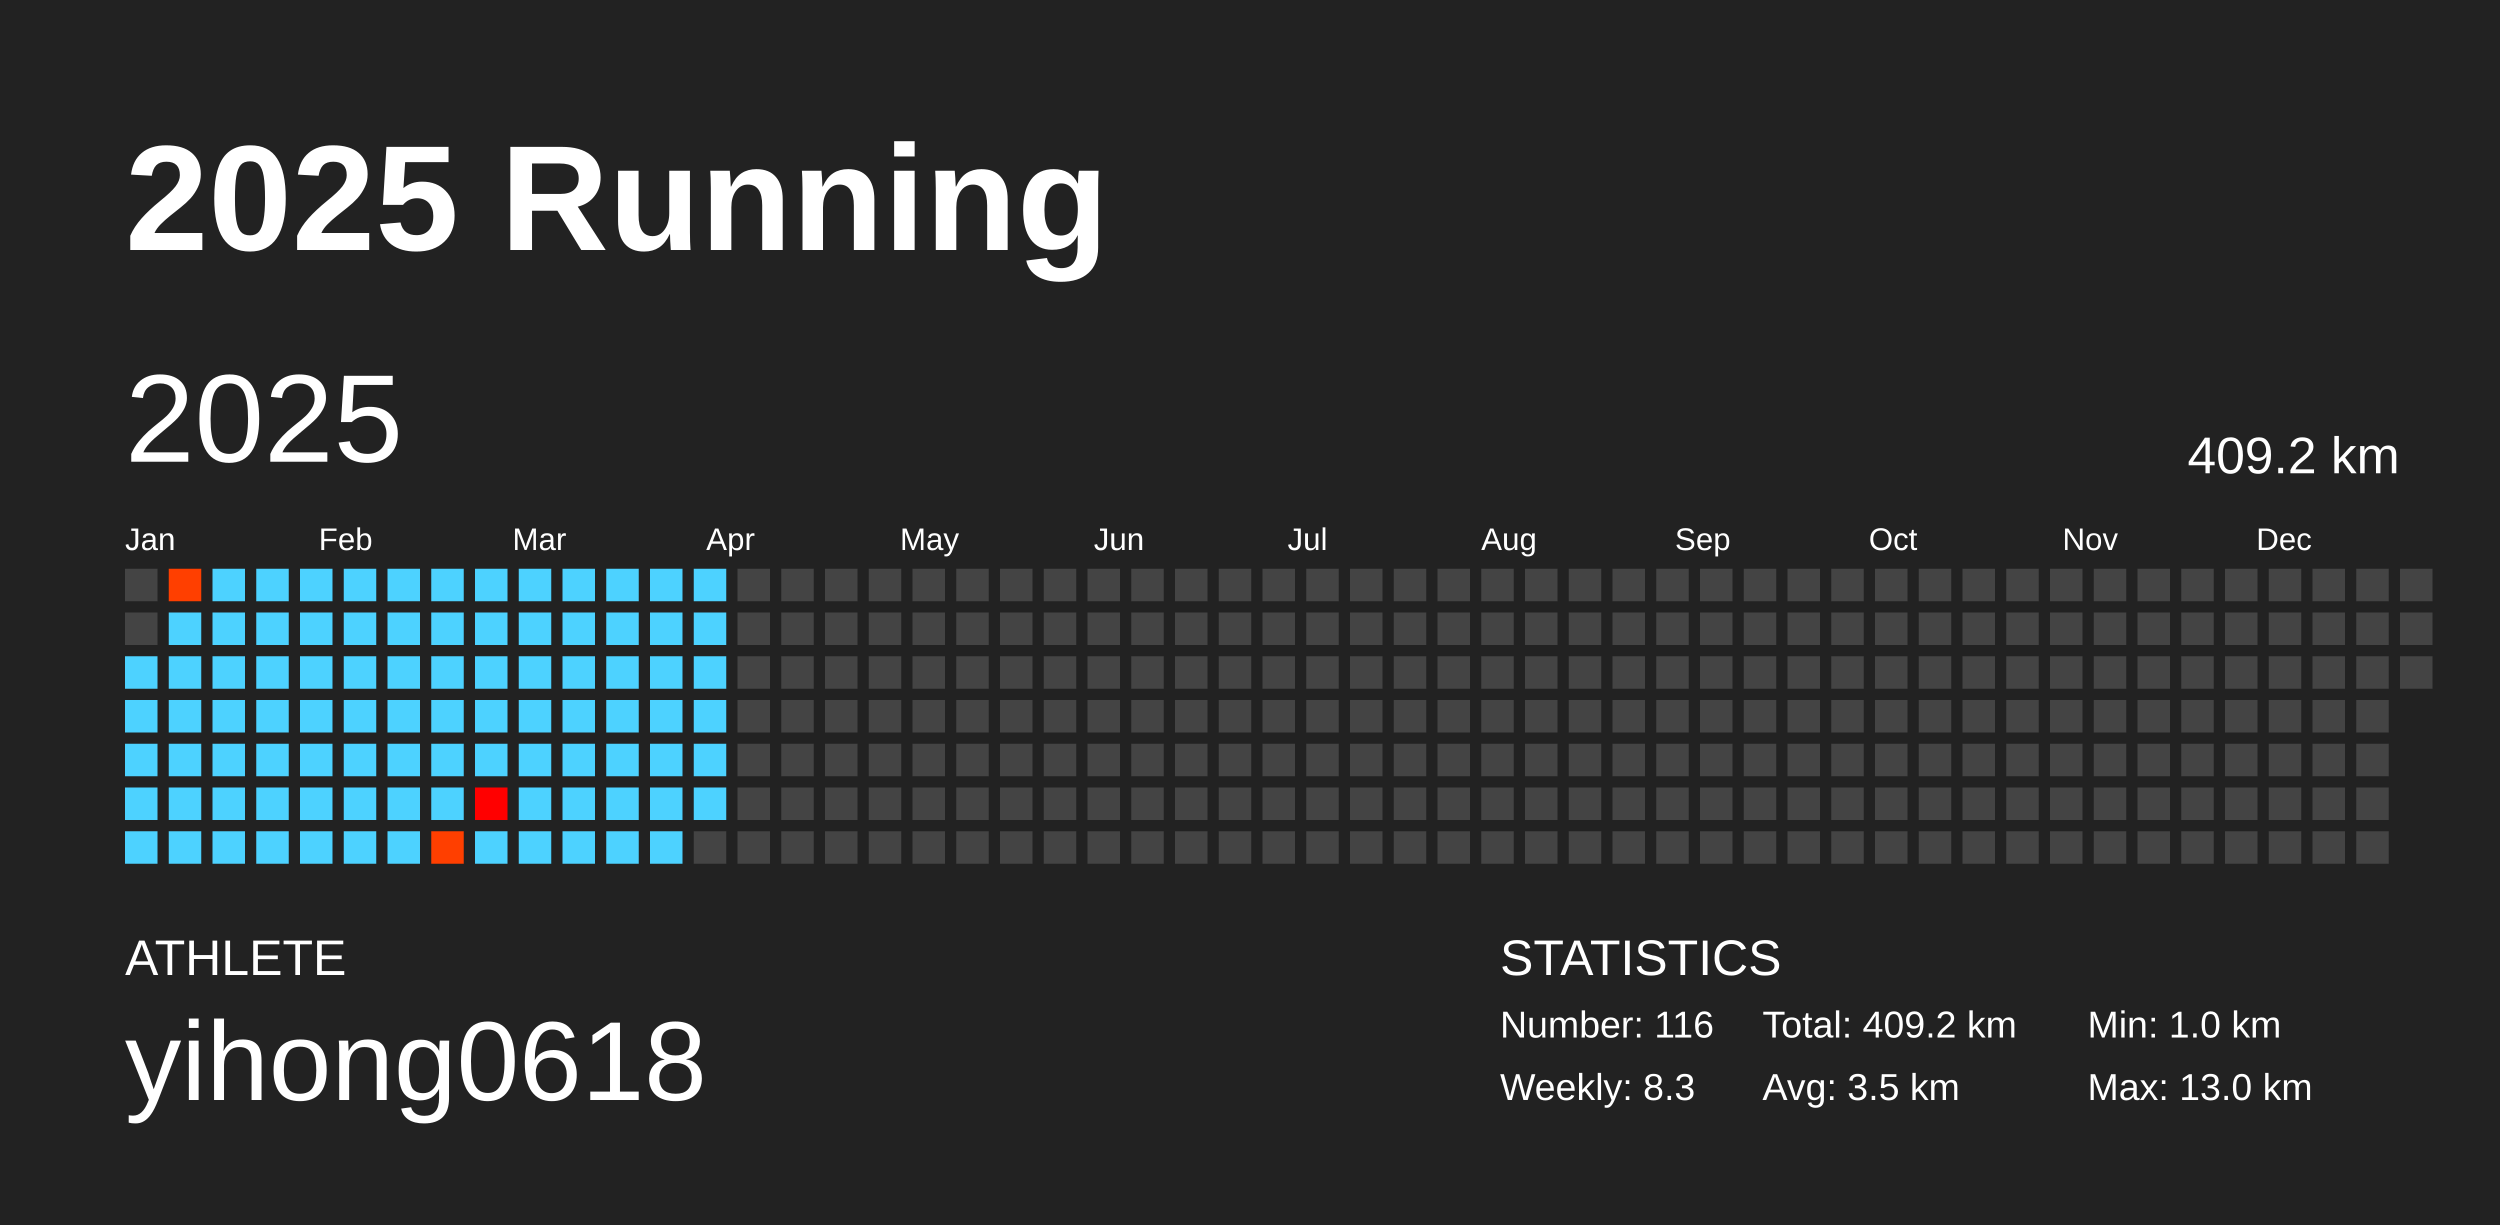
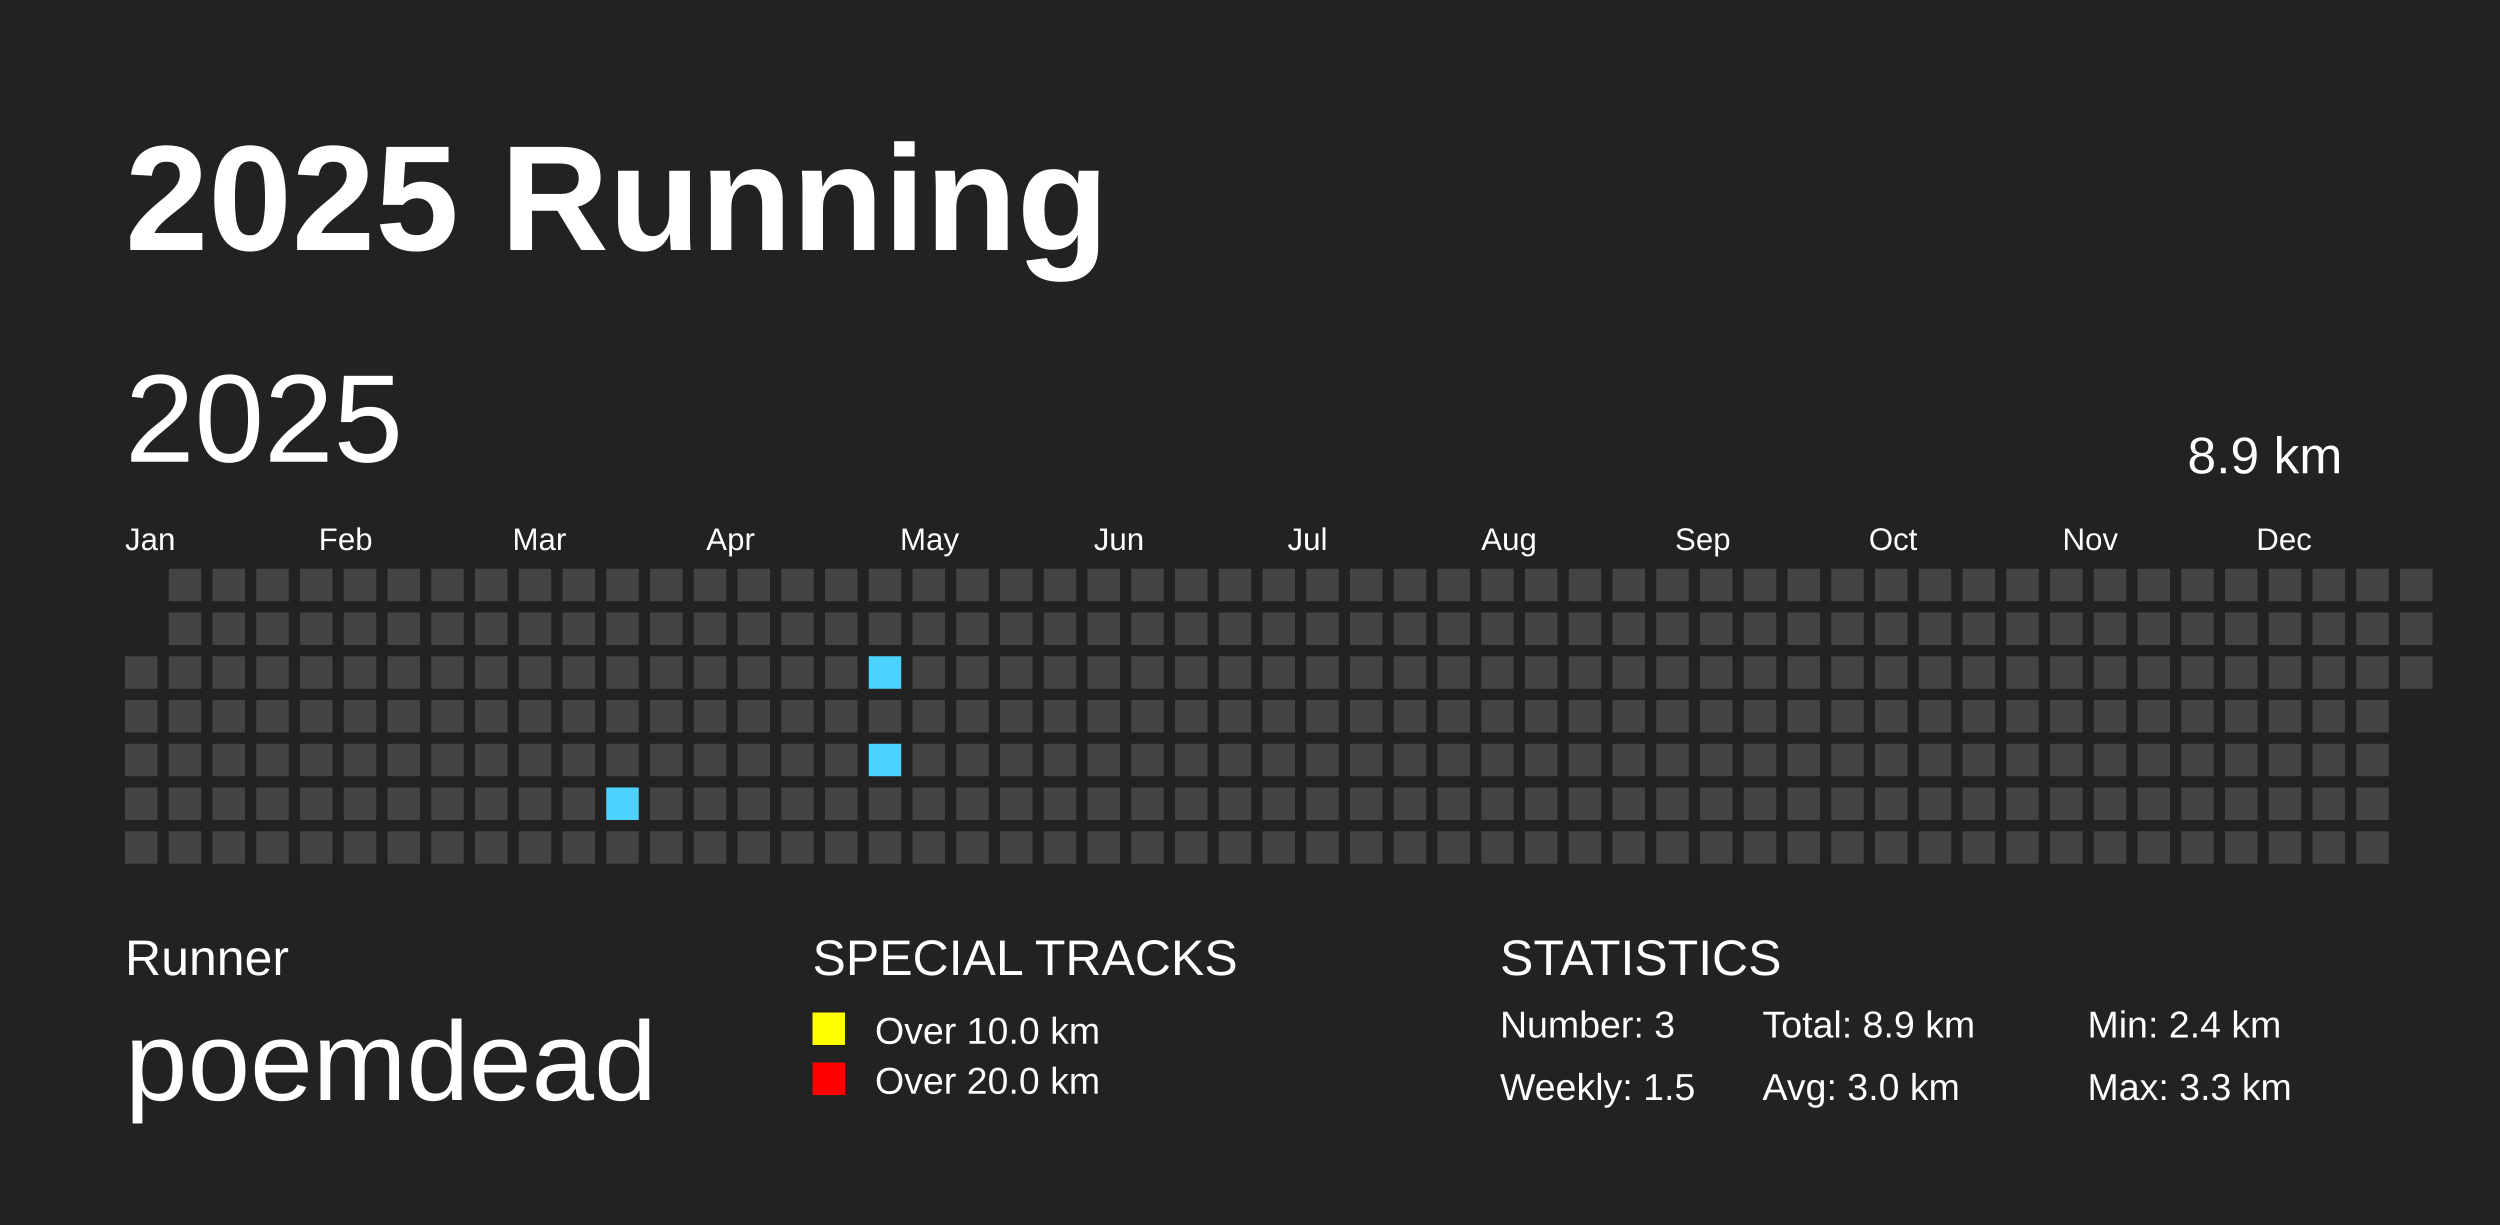
<svg xmlns="http://www.w3.org/2000/svg" baseProfile="full" height="98mm" version="1.1" viewBox="0,0,200,98" width="200mm">
  <defs />
  <rect fill="#222222" height="98" width="200" x="0" y="0" />
  <text fill="#FFFFFF" style="font-size:12px; font-family:Arial; font-weight:bold;" x="10" y="20">2025 Running</text>
-   <text fill="#FFFFFF" style="font-size:4px; font-family:Arial" x="10" y="78">ATHLETE</text>
-   <text fill="#FFFFFF" style="font-size:9px; font-family:Arial" x="10" y="88">yihong0618</text>
+   <text fill="#FFFFFF" style="font-size:4px; font-family:Arial" x="10" y="78">Runner</text>
+   <text fill="#FFFFFF" style="font-size:9px; font-family:Arial" x="10" y="88">poemdead</text>
+   <text fill="#FFFFFF" style="font-size:4px; font-family:Arial" x="65" y="78">SPECIAL TRACKS</text>
+   <rect fill="yellow" height="2.6" width="2.6" x="65" y="81" />
+   <text fill="#FFFFFF" style="font-size:3px; font-family:Arial" x="70" y="83.5">Over 10.0 km</text>
+   <rect fill="red" height="2.6" width="2.6" x="65" y="85" />
+   <text fill="#FFFFFF" style="font-size:3px; font-family:Arial" x="70" y="87.5">Over 20.0 km</text>
  <text fill="#FFFFFF" style="font-size:4px; font-family:Arial" x="120" y="78">STATISTICS</text>
-   <text fill="#FFFFFF" style="font-size:3px; font-family:Arial" x="120" y="83">Number: 116</text>
-   <text fill="#FFFFFF" style="font-size:3px; font-family:Arial" x="120" y="88">Weekly: 8.3</text>
-   <text fill="#FFFFFF" style="font-size:3px; font-family:Arial" x="141" y="83">Total: 409.2 km</text>
-   <text fill="#FFFFFF" style="font-size:3px; font-family:Arial" x="141" y="88">Avg: 3.5 km</text>
-   <text fill="#FFFFFF" style="font-size:3px; font-family:Arial" x="167" y="83">Min: 1.0 km</text>
-   <text fill="#FFFFFF" style="font-size:3px; font-family:Arial" x="167" y="88">Max: 13.0 km</text>
+   <text fill="#FFFFFF" style="font-size:3px; font-family:Arial" x="120" y="83">Number: 3</text>
+   <text fill="#FFFFFF" style="font-size:3px; font-family:Arial" x="120" y="88">Weekly: 1.5</text>
+   <text fill="#FFFFFF" style="font-size:3px; font-family:Arial" x="141" y="83">Total: 8.9 km</text>
+   <text fill="#FFFFFF" style="font-size:3px; font-family:Arial" x="141" y="88">Avg: 3.0 km</text>
+   <text fill="#FFFFFF" style="font-size:3px; font-family:Arial" x="167" y="83">Min: 2.4 km</text>
+   <text fill="#FFFFFF" style="font-size:3px; font-family:Arial" x="167" y="88">Max: 3.3 km</text>
  <text dominant-baseline="hanging" fill="#FFFFFF" style="font-size:10.0px; font-family:Arial;" x="10" y="30">2025</text>
-   <text dominant-baseline="hanging" fill="#FFFFFF" style="font-size:4.125px; font-family:Arial;" x="175" y="35">409.2 km</text>
+   <text dominant-baseline="hanging" fill="#FFFFFF" style="font-size:4.125px; font-family:Arial;" x="175" y="35">8.9 km</text>
  <text fill="#FFFFFF" style="font-size:2.5px; font-family:Arial" x="10.0" y="44">Jan</text>
  <text fill="#FFFFFF" style="font-size:2.5px; font-family:Arial" x="25.5" y="44">Feb</text>
  <text fill="#FFFFFF" style="font-size:2.5px; font-family:Arial" x="41.0" y="44">Mar</text>
  <text fill="#FFFFFF" style="font-size:2.5px; font-family:Arial" x="56.5" y="44">Apr</text>
  <text fill="#FFFFFF" style="font-size:2.5px; font-family:Arial" x="72.0" y="44">May</text>
  <text fill="#FFFFFF" style="font-size:2.5px; font-family:Arial" x="87.5" y="44">Jun</text>
  <text fill="#FFFFFF" style="font-size:2.5px; font-family:Arial" x="103.0" y="44">Jul</text>
  <text fill="#FFFFFF" style="font-size:2.5px; font-family:Arial" x="118.5" y="44">Aug</text>
  <text fill="#FFFFFF" style="font-size:2.5px; font-family:Arial" x="134.0" y="44">Sep</text>
  <text fill="#FFFFFF" style="font-size:2.5px; font-family:Arial" x="149.5" y="44">Oct</text>
  <text fill="#FFFFFF" style="font-size:2.5px; font-family:Arial" x="165.0" y="44">Nov</text>
  <text fill="#FFFFFF" style="font-size:2.5px; font-family:Arial" x="180.5" y="44">Dec</text>
-   <rect fill="#444444" height="2.6" width="2.6" x="10.0" y="45.5" />
-   <rect fill="#444444" height="2.6" width="2.6" x="10.0" y="49.0" />
-   <rect fill="#4dd2ff" height="2.6" width="2.6" x="10.0" y="52.5" />
-   <rect fill="#4dd2ff" height="2.6" width="2.6" x="10.0" y="56.0" />
-   <rect fill="#4dd2ff" height="2.6" width="2.6" x="10.0" y="59.5" />
-   <rect fill="#4dd2ff" height="2.6" width="2.6" x="10.0" y="63.0" />
-   <rect fill="#4dd2ff" height="2.6" width="2.6" x="10.0" y="66.5" />
-   <rect fill="#ff3f00" height="2.6" width="2.6" x="13.5" y="45.5" />
-   <rect fill="#4dd2ff" height="2.6" width="2.6" x="13.5" y="49.0" />
-   <rect fill="#4dd2ff" height="2.6" width="2.6" x="13.5" y="52.5" />
-   <rect fill="#4dd2ff" height="2.6" width="2.6" x="13.5" y="56.0" />
-   <rect fill="#4dd2ff" height="2.6" width="2.6" x="13.5" y="59.5" />
-   <rect fill="#4dd2ff" height="2.6" width="2.6" x="13.5" y="63.0" />
-   <rect fill="#4dd2ff" height="2.6" width="2.6" x="13.5" y="66.5" />
-   <rect fill="#4dd2ff" height="2.6" width="2.6" x="17.0" y="45.5" />
-   <rect fill="#4dd2ff" height="2.6" width="2.6" x="17.0" y="49.0" />
-   <rect fill="#4dd2ff" height="2.6" width="2.6" x="17.0" y="52.5" />
-   <rect fill="#4dd2ff" height="2.6" width="2.6" x="17.0" y="56.0" />
-   <rect fill="#4dd2ff" height="2.6" width="2.6" x="17.0" y="59.5" />
-   <rect fill="#4dd2ff" height="2.6" width="2.6" x="17.0" y="63.0" />
-   <rect fill="#4dd2ff" height="2.6" width="2.6" x="17.0" y="66.5" />
-   <rect fill="#4dd2ff" height="2.6" width="2.6" x="20.5" y="45.5" />
-   <rect fill="#4dd2ff" height="2.6" width="2.6" x="20.5" y="49.0" />
-   <rect fill="#4dd2ff" height="2.6" width="2.6" x="20.5" y="52.5" />
-   <rect fill="#4dd2ff" height="2.6" width="2.6" x="20.5" y="56.0" />
-   <rect fill="#4dd2ff" height="2.6" width="2.6" x="20.5" y="59.5" />
-   <rect fill="#4dd2ff" height="2.6" width="2.6" x="20.5" y="63.0" />
-   <rect fill="#4dd2ff" height="2.6" width="2.6" x="20.5" y="66.5" />
-   <rect fill="#4dd2ff" height="2.6" width="2.6" x="24.0" y="45.5" />
-   <rect fill="#4dd2ff" height="2.6" width="2.6" x="24.0" y="49.0" />
-   <rect fill="#4dd2ff" height="2.6" width="2.6" x="24.0" y="52.5" />
-   <rect fill="#4dd2ff" height="2.6" width="2.6" x="24.0" y="56.0" />
-   <rect fill="#4dd2ff" height="2.6" width="2.6" x="24.0" y="59.5" />
-   <rect fill="#4dd2ff" height="2.6" width="2.6" x="24.0" y="63.0" />
-   <rect fill="#4dd2ff" height="2.6" width="2.6" x="24.0" y="66.5" />
-   <rect fill="#4dd2ff" height="2.6" width="2.6" x="27.5" y="45.5" />
-   <rect fill="#4dd2ff" height="2.6" width="2.6" x="27.5" y="49.0" />
-   <rect fill="#4dd2ff" height="2.6" width="2.6" x="27.5" y="52.5" />
-   <rect fill="#4dd2ff" height="2.6" width="2.6" x="27.5" y="56.0" />
-   <rect fill="#4dd2ff" height="2.6" width="2.6" x="27.5" y="59.5" />
-   <rect fill="#4dd2ff" height="2.6" width="2.6" x="27.5" y="63.0" />
-   <rect fill="#4dd2ff" height="2.6" width="2.6" x="27.5" y="66.5" />
-   <rect fill="#4dd2ff" height="2.6" width="2.6" x="31.0" y="45.5" />
-   <rect fill="#4dd2ff" height="2.6" width="2.6" x="31.0" y="49.0" />
-   <rect fill="#4dd2ff" height="2.6" width="2.6" x="31.0" y="52.5" />
-   <rect fill="#4dd2ff" height="2.6" width="2.6" x="31.0" y="56.0" />
-   <rect fill="#4dd2ff" height="2.6" width="2.6" x="31.0" y="59.5" />
-   <rect fill="#4dd2ff" height="2.6" width="2.6" x="31.0" y="63.0" />
-   <rect fill="#4dd2ff" height="2.6" width="2.6" x="31.0" y="66.5" />
-   <rect fill="#4dd2ff" height="2.6" width="2.6" x="34.5" y="45.5" />
-   <rect fill="#4dd2ff" height="2.6" width="2.6" x="34.5" y="49.0" />
-   <rect fill="#4dd2ff" height="2.6" width="2.6" x="34.5" y="52.5" />
-   <rect fill="#4dd2ff" height="2.6" width="2.6" x="34.5" y="56.0" />
-   <rect fill="#4dd2ff" height="2.6" width="2.6" x="34.5" y="59.5" />
-   <rect fill="#4dd2ff" height="2.6" width="2.6" x="34.5" y="63.0" />
-   <rect fill="#ff3f00" height="2.6" width="2.6" x="34.5" y="66.5" />
-   <rect fill="#4dd2ff" height="2.6" width="2.6" x="38.0" y="45.5" />
-   <rect fill="#4dd2ff" height="2.6" width="2.6" x="38.0" y="49.0" />
-   <rect fill="#4dd2ff" height="2.6" width="2.6" x="38.0" y="52.5" />
-   <rect fill="#4dd2ff" height="2.6" width="2.6" x="38.0" y="56.0" />
-   <rect fill="#4dd2ff" height="2.6" width="2.6" x="38.0" y="59.5" />
-   <rect fill="#ff0000" height="2.6" width="2.6" x="38.0" y="63.0" />
-   <rect fill="#4dd2ff" height="2.6" width="2.6" x="38.0" y="66.5" />
-   <rect fill="#4dd2ff" height="2.6" width="2.6" x="41.5" y="45.5" />
-   <rect fill="#4dd2ff" height="2.6" width="2.6" x="41.5" y="49.0" />
-   <rect fill="#4dd2ff" height="2.6" width="2.6" x="41.5" y="52.5" />
-   <rect fill="#4dd2ff" height="2.6" width="2.6" x="41.5" y="56.0" />
-   <rect fill="#4dd2ff" height="2.6" width="2.6" x="41.5" y="59.5" />
-   <rect fill="#4dd2ff" height="2.6" width="2.6" x="41.5" y="63.0" />
-   <rect fill="#4dd2ff" height="2.6" width="2.6" x="41.5" y="66.5" />
-   <rect fill="#4dd2ff" height="2.6" width="2.6" x="45.0" y="45.5" />
-   <rect fill="#4dd2ff" height="2.6" width="2.6" x="45.0" y="49.0" />
-   <rect fill="#4dd2ff" height="2.6" width="2.6" x="45.0" y="52.5" />
-   <rect fill="#4dd2ff" height="2.6" width="2.6" x="45.0" y="56.0" />
-   <rect fill="#4dd2ff" height="2.6" width="2.6" x="45.0" y="59.5" />
-   <rect fill="#4dd2ff" height="2.6" width="2.6" x="45.0" y="63.0" />
-   <rect fill="#4dd2ff" height="2.6" width="2.6" x="45.0" y="66.5" />
-   <rect fill="#4dd2ff" height="2.6" width="2.6" x="48.5" y="45.5" />
-   <rect fill="#4dd2ff" height="2.6" width="2.6" x="48.5" y="49.0" />
-   <rect fill="#4dd2ff" height="2.6" width="2.6" x="48.5" y="52.5" />
-   <rect fill="#4dd2ff" height="2.6" width="2.6" x="48.5" y="56.0" />
-   <rect fill="#4dd2ff" height="2.6" width="2.6" x="48.5" y="59.5" />
-   <rect fill="#4dd2ff" height="2.6" width="2.6" x="48.5" y="63.0" />
-   <rect fill="#4dd2ff" height="2.6" width="2.6" x="48.5" y="66.5" />
-   <rect fill="#4dd2ff" height="2.6" width="2.6" x="52.0" y="45.5" />
-   <rect fill="#4dd2ff" height="2.6" width="2.6" x="52.0" y="49.0" />
-   <rect fill="#4dd2ff" height="2.6" width="2.6" x="52.0" y="52.5" />
-   <rect fill="#4dd2ff" height="2.6" width="2.6" x="52.0" y="56.0" />
-   <rect fill="#4dd2ff" height="2.6" width="2.6" x="52.0" y="59.5" />
-   <rect fill="#4dd2ff" height="2.6" width="2.6" x="52.0" y="63.0" />
-   <rect fill="#4dd2ff" height="2.6" width="2.6" x="52.0" y="66.5" />
-   <rect fill="#4dd2ff" height="2.6" width="2.6" x="55.5" y="45.5" />
-   <rect fill="#4dd2ff" height="2.6" width="2.6" x="55.5" y="49.0" />
-   <rect fill="#4dd2ff" height="2.6" width="2.6" x="55.5" y="52.5" />
-   <rect fill="#4dd2ff" height="2.6" width="2.6" x="55.5" y="56.0" />
-   <rect fill="#4dd2ff" height="2.6" width="2.6" x="55.5" y="59.5" />
-   <rect fill="#4dd2ff" height="2.6" width="2.6" x="55.5" y="63.0" />
+   <rect fill="#444444" height="2.6" width="2.6" x="10.0" y="52.5" />
+   <rect fill="#444444" height="2.6" width="2.6" x="10.0" y="56.0" />
+   <rect fill="#444444" height="2.6" width="2.6" x="10.0" y="59.5" />
+   <rect fill="#444444" height="2.6" width="2.6" x="10.0" y="63.0" />
+   <rect fill="#444444" height="2.6" width="2.6" x="10.0" y="66.5" />
+   <rect fill="#444444" height="2.6" width="2.6" x="13.5" y="45.5" />
+   <rect fill="#444444" height="2.6" width="2.6" x="13.5" y="49.0" />
+   <rect fill="#444444" height="2.6" width="2.6" x="13.5" y="52.5" />
+   <rect fill="#444444" height="2.6" width="2.6" x="13.5" y="56.0" />
+   <rect fill="#444444" height="2.6" width="2.6" x="13.5" y="59.5" />
+   <rect fill="#444444" height="2.6" width="2.6" x="13.5" y="63.0" />
+   <rect fill="#444444" height="2.6" width="2.6" x="13.5" y="66.5" />
+   <rect fill="#444444" height="2.6" width="2.6" x="17.0" y="45.5" />
+   <rect fill="#444444" height="2.6" width="2.6" x="17.0" y="49.0" />
+   <rect fill="#444444" height="2.6" width="2.6" x="17.0" y="52.5" />
+   <rect fill="#444444" height="2.6" width="2.6" x="17.0" y="56.0" />
+   <rect fill="#444444" height="2.6" width="2.6" x="17.0" y="59.5" />
+   <rect fill="#444444" height="2.6" width="2.6" x="17.0" y="63.0" />
+   <rect fill="#444444" height="2.6" width="2.6" x="17.0" y="66.5" />
+   <rect fill="#444444" height="2.6" width="2.6" x="20.5" y="45.5" />
+   <rect fill="#444444" height="2.6" width="2.6" x="20.5" y="49.0" />
+   <rect fill="#444444" height="2.6" width="2.6" x="20.5" y="52.5" />
+   <rect fill="#444444" height="2.6" width="2.6" x="20.5" y="56.0" />
+   <rect fill="#444444" height="2.6" width="2.6" x="20.5" y="59.5" />
+   <rect fill="#444444" height="2.6" width="2.6" x="20.5" y="63.0" />
+   <rect fill="#444444" height="2.6" width="2.6" x="20.5" y="66.5" />
+   <rect fill="#444444" height="2.6" width="2.6" x="24.0" y="45.5" />
+   <rect fill="#444444" height="2.6" width="2.6" x="24.0" y="49.0" />
+   <rect fill="#444444" height="2.6" width="2.6" x="24.0" y="52.5" />
+   <rect fill="#444444" height="2.6" width="2.6" x="24.0" y="56.0" />
+   <rect fill="#444444" height="2.6" width="2.6" x="24.0" y="59.5" />
+   <rect fill="#444444" height="2.6" width="2.6" x="24.0" y="63.0" />
+   <rect fill="#444444" height="2.6" width="2.6" x="24.0" y="66.5" />
+   <rect fill="#444444" height="2.6" width="2.6" x="27.5" y="45.5" />
+   <rect fill="#444444" height="2.6" width="2.6" x="27.5" y="49.0" />
+   <rect fill="#444444" height="2.6" width="2.6" x="27.5" y="52.5" />
+   <rect fill="#444444" height="2.6" width="2.6" x="27.5" y="56.0" />
+   <rect fill="#444444" height="2.6" width="2.6" x="27.5" y="59.5" />
+   <rect fill="#444444" height="2.6" width="2.6" x="27.5" y="63.0" />
+   <rect fill="#444444" height="2.6" width="2.6" x="27.5" y="66.5" />
+   <rect fill="#444444" height="2.6" width="2.6" x="31.0" y="45.5" />
+   <rect fill="#444444" height="2.6" width="2.6" x="31.0" y="49.0" />
+   <rect fill="#444444" height="2.6" width="2.6" x="31.0" y="52.5" />
+   <rect fill="#444444" height="2.6" width="2.6" x="31.0" y="56.0" />
+   <rect fill="#444444" height="2.6" width="2.6" x="31.0" y="59.5" />
+   <rect fill="#444444" height="2.6" width="2.6" x="31.0" y="63.0" />
+   <rect fill="#444444" height="2.6" width="2.6" x="31.0" y="66.5" />
+   <rect fill="#444444" height="2.6" width="2.6" x="34.5" y="45.5" />
+   <rect fill="#444444" height="2.6" width="2.6" x="34.5" y="49.0" />
+   <rect fill="#444444" height="2.6" width="2.6" x="34.5" y="52.5" />
+   <rect fill="#444444" height="2.6" width="2.6" x="34.5" y="56.0" />
+   <rect fill="#444444" height="2.6" width="2.6" x="34.5" y="59.5" />
+   <rect fill="#444444" height="2.6" width="2.6" x="34.5" y="63.0" />
+   <rect fill="#444444" height="2.6" width="2.6" x="34.5" y="66.5" />
+   <rect fill="#444444" height="2.6" width="2.6" x="38.0" y="45.5" />
+   <rect fill="#444444" height="2.6" width="2.6" x="38.0" y="49.0" />
+   <rect fill="#444444" height="2.6" width="2.6" x="38.0" y="52.5" />
+   <rect fill="#444444" height="2.6" width="2.6" x="38.0" y="56.0" />
+   <rect fill="#444444" height="2.6" width="2.6" x="38.0" y="59.5" />
+   <rect fill="#444444" height="2.6" width="2.6" x="38.0" y="63.0" />
+   <rect fill="#444444" height="2.6" width="2.6" x="38.0" y="66.5" />
+   <rect fill="#444444" height="2.6" width="2.6" x="41.5" y="45.5" />
+   <rect fill="#444444" height="2.6" width="2.6" x="41.5" y="49.0" />
+   <rect fill="#444444" height="2.6" width="2.6" x="41.5" y="52.5" />
+   <rect fill="#444444" height="2.6" width="2.6" x="41.5" y="56.0" />
+   <rect fill="#444444" height="2.6" width="2.6" x="41.5" y="59.5" />
+   <rect fill="#444444" height="2.6" width="2.6" x="41.5" y="63.0" />
+   <rect fill="#444444" height="2.6" width="2.6" x="41.5" y="66.5" />
+   <rect fill="#444444" height="2.6" width="2.6" x="45.0" y="45.5" />
+   <rect fill="#444444" height="2.6" width="2.6" x="45.0" y="49.0" />
+   <rect fill="#444444" height="2.6" width="2.6" x="45.0" y="52.5" />
+   <rect fill="#444444" height="2.6" width="2.6" x="45.0" y="56.0" />
+   <rect fill="#444444" height="2.6" width="2.6" x="45.0" y="59.5" />
+   <rect fill="#444444" height="2.6" width="2.6" x="45.0" y="63.0" />
+   <rect fill="#444444" height="2.6" width="2.6" x="45.0" y="66.5" />
+   <rect fill="#444444" height="2.6" width="2.6" x="48.5" y="45.5" />
+   <rect fill="#444444" height="2.6" width="2.6" x="48.5" y="49.0" />
+   <rect fill="#444444" height="2.6" width="2.6" x="48.5" y="52.5" />
+   <rect fill="#444444" height="2.6" width="2.6" x="48.5" y="56.0" />
+   <rect fill="#444444" height="2.6" width="2.6" x="48.5" y="59.5" />
+   <rect fill="#4DD2FF" height="2.6" width="2.6" x="48.5" y="63.0" />
+   <rect fill="#444444" height="2.6" width="2.6" x="48.5" y="66.5" />
+   <rect fill="#444444" height="2.6" width="2.6" x="52.0" y="45.5" />
+   <rect fill="#444444" height="2.6" width="2.6" x="52.0" y="49.0" />
+   <rect fill="#444444" height="2.6" width="2.6" x="52.0" y="52.5" />
+   <rect fill="#444444" height="2.6" width="2.6" x="52.0" y="56.0" />
+   <rect fill="#444444" height="2.6" width="2.6" x="52.0" y="59.5" />
+   <rect fill="#444444" height="2.6" width="2.6" x="52.0" y="63.0" />
+   <rect fill="#444444" height="2.6" width="2.6" x="52.0" y="66.5" />
+   <rect fill="#444444" height="2.6" width="2.6" x="55.5" y="45.5" />
+   <rect fill="#444444" height="2.6" width="2.6" x="55.5" y="49.0" />
+   <rect fill="#444444" height="2.6" width="2.6" x="55.5" y="52.5" />
+   <rect fill="#444444" height="2.6" width="2.6" x="55.5" y="56.0" />
+   <rect fill="#444444" height="2.6" width="2.6" x="55.5" y="59.5" />
+   <rect fill="#444444" height="2.6" width="2.6" x="55.5" y="63.0" />
  <rect fill="#444444" height="2.6" width="2.6" x="55.5" y="66.5" />
  <rect fill="#444444" height="2.6" width="2.6" x="59.0" y="45.5" />
  <rect fill="#444444" height="2.6" width="2.6" x="59.0" y="49.0" />
  <rect fill="#444444" height="2.6" width="2.6" x="59.0" y="52.5" />
  <rect fill="#444444" height="2.6" width="2.6" x="59.0" y="56.0" />
  <rect fill="#444444" height="2.6" width="2.6" x="59.0" y="59.5" />
  <rect fill="#444444" height="2.6" width="2.6" x="59.0" y="63.0" />
  <rect fill="#444444" height="2.6" width="2.6" x="59.0" y="66.5" />
  <rect fill="#444444" height="2.6" width="2.6" x="62.5" y="45.5" />
  <rect fill="#444444" height="2.6" width="2.6" x="62.5" y="49.0" />
  <rect fill="#444444" height="2.6" width="2.6" x="62.5" y="52.5" />
  <rect fill="#444444" height="2.6" width="2.6" x="62.5" y="56.0" />
  <rect fill="#444444" height="2.6" width="2.6" x="62.5" y="59.5" />
  <rect fill="#444444" height="2.6" width="2.6" x="62.5" y="63.0" />
  <rect fill="#444444" height="2.6" width="2.6" x="62.5" y="66.5" />
  <rect fill="#444444" height="2.6" width="2.6" x="66.0" y="45.5" />
  <rect fill="#444444" height="2.6" width="2.6" x="66.0" y="49.0" />
  <rect fill="#444444" height="2.6" width="2.6" x="66.0" y="52.5" />
  <rect fill="#444444" height="2.6" width="2.6" x="66.0" y="56.0" />
  <rect fill="#444444" height="2.6" width="2.6" x="66.0" y="59.5" />
  <rect fill="#444444" height="2.6" width="2.6" x="66.0" y="63.0" />
  <rect fill="#444444" height="2.6" width="2.6" x="66.0" y="66.5" />
  <rect fill="#444444" height="2.6" width="2.6" x="69.5" y="45.5" />
  <rect fill="#444444" height="2.6" width="2.6" x="69.5" y="49.0" />
-   <rect fill="#444444" height="2.6" width="2.6" x="69.5" y="52.5" />
+   <rect fill="#4DD2FF" height="2.6" width="2.6" x="69.5" y="52.5" />
  <rect fill="#444444" height="2.6" width="2.6" x="69.5" y="56.0" />
-   <rect fill="#444444" height="2.6" width="2.6" x="69.5" y="59.5" />
+   <rect fill="#4DD2FF" height="2.6" width="2.6" x="69.5" y="59.5" />
  <rect fill="#444444" height="2.6" width="2.6" x="69.5" y="63.0" />
  <rect fill="#444444" height="2.6" width="2.6" x="69.5" y="66.5" />
  <rect fill="#444444" height="2.6" width="2.6" x="73.0" y="45.5" />
  <rect fill="#444444" height="2.6" width="2.6" x="73.0" y="49.0" />
  <rect fill="#444444" height="2.6" width="2.6" x="73.0" y="52.5" />
  <rect fill="#444444" height="2.6" width="2.6" x="73.0" y="56.0" />
  <rect fill="#444444" height="2.6" width="2.6" x="73.0" y="59.5" />
  <rect fill="#444444" height="2.6" width="2.6" x="73.0" y="63.0" />
  <rect fill="#444444" height="2.6" width="2.6" x="73.0" y="66.5" />
  <rect fill="#444444" height="2.6" width="2.6" x="76.5" y="45.5" />
  <rect fill="#444444" height="2.6" width="2.6" x="76.5" y="49.0" />
  <rect fill="#444444" height="2.6" width="2.6" x="76.5" y="52.5" />
  <rect fill="#444444" height="2.6" width="2.6" x="76.5" y="56.0" />
  <rect fill="#444444" height="2.6" width="2.6" x="76.5" y="59.5" />
  <rect fill="#444444" height="2.6" width="2.6" x="76.5" y="63.0" />
  <rect fill="#444444" height="2.6" width="2.6" x="76.5" y="66.5" />
  <rect fill="#444444" height="2.6" width="2.6" x="80.0" y="45.5" />
  <rect fill="#444444" height="2.6" width="2.6" x="80.0" y="49.0" />
  <rect fill="#444444" height="2.6" width="2.6" x="80.0" y="52.5" />
  <rect fill="#444444" height="2.6" width="2.6" x="80.0" y="56.0" />
  <rect fill="#444444" height="2.6" width="2.6" x="80.0" y="59.5" />
  <rect fill="#444444" height="2.6" width="2.6" x="80.0" y="63.0" />
  <rect fill="#444444" height="2.6" width="2.6" x="80.0" y="66.5" />
  <rect fill="#444444" height="2.6" width="2.6" x="83.5" y="45.5" />
  <rect fill="#444444" height="2.6" width="2.6" x="83.5" y="49.0" />
  <rect fill="#444444" height="2.6" width="2.6" x="83.5" y="52.5" />
  <rect fill="#444444" height="2.6" width="2.6" x="83.5" y="56.0" />
  <rect fill="#444444" height="2.6" width="2.6" x="83.5" y="59.5" />
  <rect fill="#444444" height="2.6" width="2.6" x="83.5" y="63.0" />
  <rect fill="#444444" height="2.6" width="2.6" x="83.5" y="66.5" />
  <rect fill="#444444" height="2.6" width="2.6" x="87.0" y="45.5" />
  <rect fill="#444444" height="2.6" width="2.6" x="87.0" y="49.0" />
  <rect fill="#444444" height="2.6" width="2.6" x="87.0" y="52.5" />
  <rect fill="#444444" height="2.6" width="2.6" x="87.0" y="56.0" />
  <rect fill="#444444" height="2.6" width="2.6" x="87.0" y="59.5" />
  <rect fill="#444444" height="2.6" width="2.6" x="87.0" y="63.0" />
  <rect fill="#444444" height="2.6" width="2.6" x="87.0" y="66.5" />
  <rect fill="#444444" height="2.6" width="2.6" x="90.5" y="45.5" />
  <rect fill="#444444" height="2.6" width="2.6" x="90.5" y="49.0" />
  <rect fill="#444444" height="2.6" width="2.6" x="90.5" y="52.5" />
  <rect fill="#444444" height="2.6" width="2.6" x="90.5" y="56.0" />
  <rect fill="#444444" height="2.6" width="2.6" x="90.5" y="59.5" />
  <rect fill="#444444" height="2.6" width="2.6" x="90.5" y="63.0" />
  <rect fill="#444444" height="2.6" width="2.6" x="90.5" y="66.5" />
  <rect fill="#444444" height="2.6" width="2.6" x="94.0" y="45.5" />
  <rect fill="#444444" height="2.6" width="2.6" x="94.0" y="49.0" />
  <rect fill="#444444" height="2.6" width="2.6" x="94.0" y="52.5" />
  <rect fill="#444444" height="2.6" width="2.6" x="94.0" y="56.0" />
  <rect fill="#444444" height="2.6" width="2.6" x="94.0" y="59.5" />
  <rect fill="#444444" height="2.6" width="2.6" x="94.0" y="63.0" />
  <rect fill="#444444" height="2.6" width="2.6" x="94.0" y="66.5" />
  <rect fill="#444444" height="2.6" width="2.6" x="97.5" y="45.5" />
  <rect fill="#444444" height="2.6" width="2.6" x="97.5" y="49.0" />
  <rect fill="#444444" height="2.6" width="2.6" x="97.5" y="52.5" />
  <rect fill="#444444" height="2.6" width="2.6" x="97.5" y="56.0" />
  <rect fill="#444444" height="2.6" width="2.6" x="97.5" y="59.5" />
  <rect fill="#444444" height="2.6" width="2.6" x="97.5" y="63.0" />
  <rect fill="#444444" height="2.6" width="2.6" x="97.5" y="66.5" />
  <rect fill="#444444" height="2.6" width="2.6" x="101.0" y="45.5" />
  <rect fill="#444444" height="2.6" width="2.6" x="101.0" y="49.0" />
  <rect fill="#444444" height="2.6" width="2.6" x="101.0" y="52.5" />
  <rect fill="#444444" height="2.6" width="2.6" x="101.0" y="56.0" />
  <rect fill="#444444" height="2.6" width="2.6" x="101.0" y="59.5" />
  <rect fill="#444444" height="2.6" width="2.6" x="101.0" y="63.0" />
  <rect fill="#444444" height="2.6" width="2.6" x="101.0" y="66.5" />
  <rect fill="#444444" height="2.6" width="2.6" x="104.5" y="45.5" />
  <rect fill="#444444" height="2.6" width="2.6" x="104.5" y="49.0" />
  <rect fill="#444444" height="2.6" width="2.6" x="104.5" y="52.5" />
  <rect fill="#444444" height="2.6" width="2.6" x="104.5" y="56.0" />
  <rect fill="#444444" height="2.6" width="2.6" x="104.5" y="59.5" />
  <rect fill="#444444" height="2.6" width="2.6" x="104.5" y="63.0" />
  <rect fill="#444444" height="2.6" width="2.6" x="104.5" y="66.5" />
  <rect fill="#444444" height="2.6" width="2.6" x="108.0" y="45.5" />
  <rect fill="#444444" height="2.6" width="2.6" x="108.0" y="49.0" />
  <rect fill="#444444" height="2.6" width="2.6" x="108.0" y="52.5" />
  <rect fill="#444444" height="2.6" width="2.6" x="108.0" y="56.0" />
  <rect fill="#444444" height="2.6" width="2.6" x="108.0" y="59.5" />
  <rect fill="#444444" height="2.6" width="2.6" x="108.0" y="63.0" />
  <rect fill="#444444" height="2.6" width="2.6" x="108.0" y="66.5" />
  <rect fill="#444444" height="2.6" width="2.6" x="111.5" y="45.5" />
  <rect fill="#444444" height="2.6" width="2.6" x="111.5" y="49.0" />
  <rect fill="#444444" height="2.6" width="2.6" x="111.5" y="52.5" />
  <rect fill="#444444" height="2.6" width="2.6" x="111.5" y="56.0" />
  <rect fill="#444444" height="2.6" width="2.6" x="111.5" y="59.5" />
  <rect fill="#444444" height="2.6" width="2.6" x="111.5" y="63.0" />
  <rect fill="#444444" height="2.6" width="2.6" x="111.5" y="66.5" />
  <rect fill="#444444" height="2.6" width="2.6" x="115.0" y="45.5" />
  <rect fill="#444444" height="2.6" width="2.6" x="115.0" y="49.0" />
  <rect fill="#444444" height="2.6" width="2.6" x="115.0" y="52.5" />
  <rect fill="#444444" height="2.6" width="2.6" x="115.0" y="56.0" />
  <rect fill="#444444" height="2.6" width="2.6" x="115.0" y="59.5" />
  <rect fill="#444444" height="2.6" width="2.6" x="115.0" y="63.0" />
  <rect fill="#444444" height="2.6" width="2.6" x="115.0" y="66.5" />
  <rect fill="#444444" height="2.6" width="2.6" x="118.5" y="45.5" />
  <rect fill="#444444" height="2.6" width="2.6" x="118.5" y="49.0" />
  <rect fill="#444444" height="2.6" width="2.6" x="118.5" y="52.5" />
  <rect fill="#444444" height="2.6" width="2.6" x="118.5" y="56.0" />
  <rect fill="#444444" height="2.6" width="2.6" x="118.5" y="59.5" />
  <rect fill="#444444" height="2.6" width="2.6" x="118.5" y="63.0" />
  <rect fill="#444444" height="2.6" width="2.6" x="118.5" y="66.5" />
  <rect fill="#444444" height="2.6" width="2.6" x="122.0" y="45.5" />
  <rect fill="#444444" height="2.6" width="2.6" x="122.0" y="49.0" />
  <rect fill="#444444" height="2.6" width="2.6" x="122.0" y="52.5" />
  <rect fill="#444444" height="2.6" width="2.6" x="122.0" y="56.0" />
  <rect fill="#444444" height="2.6" width="2.6" x="122.0" y="59.5" />
  <rect fill="#444444" height="2.6" width="2.6" x="122.0" y="63.0" />
  <rect fill="#444444" height="2.6" width="2.6" x="122.0" y="66.5" />
  <rect fill="#444444" height="2.6" width="2.6" x="125.5" y="45.5" />
  <rect fill="#444444" height="2.6" width="2.6" x="125.5" y="49.0" />
  <rect fill="#444444" height="2.6" width="2.6" x="125.5" y="52.5" />
  <rect fill="#444444" height="2.6" width="2.6" x="125.5" y="56.0" />
  <rect fill="#444444" height="2.6" width="2.6" x="125.5" y="59.5" />
  <rect fill="#444444" height="2.6" width="2.6" x="125.5" y="63.0" />
  <rect fill="#444444" height="2.6" width="2.6" x="125.5" y="66.5" />
  <rect fill="#444444" height="2.6" width="2.6" x="129.0" y="45.5" />
  <rect fill="#444444" height="2.6" width="2.6" x="129.0" y="49.0" />
  <rect fill="#444444" height="2.6" width="2.6" x="129.0" y="52.5" />
  <rect fill="#444444" height="2.6" width="2.6" x="129.0" y="56.0" />
  <rect fill="#444444" height="2.6" width="2.6" x="129.0" y="59.5" />
  <rect fill="#444444" height="2.6" width="2.6" x="129.0" y="63.0" />
  <rect fill="#444444" height="2.6" width="2.6" x="129.0" y="66.5" />
  <rect fill="#444444" height="2.6" width="2.6" x="132.5" y="45.5" />
  <rect fill="#444444" height="2.6" width="2.6" x="132.5" y="49.0" />
  <rect fill="#444444" height="2.6" width="2.6" x="132.5" y="52.5" />
  <rect fill="#444444" height="2.6" width="2.6" x="132.5" y="56.0" />
  <rect fill="#444444" height="2.6" width="2.6" x="132.5" y="59.5" />
  <rect fill="#444444" height="2.6" width="2.6" x="132.5" y="63.0" />
  <rect fill="#444444" height="2.6" width="2.6" x="132.5" y="66.5" />
  <rect fill="#444444" height="2.6" width="2.6" x="136.0" y="45.5" />
  <rect fill="#444444" height="2.6" width="2.6" x="136.0" y="49.0" />
  <rect fill="#444444" height="2.6" width="2.6" x="136.0" y="52.5" />
  <rect fill="#444444" height="2.6" width="2.6" x="136.0" y="56.0" />
  <rect fill="#444444" height="2.6" width="2.6" x="136.0" y="59.5" />
  <rect fill="#444444" height="2.6" width="2.6" x="136.0" y="63.0" />
  <rect fill="#444444" height="2.6" width="2.6" x="136.0" y="66.5" />
  <rect fill="#444444" height="2.6" width="2.6" x="139.5" y="45.5" />
  <rect fill="#444444" height="2.6" width="2.6" x="139.5" y="49.0" />
  <rect fill="#444444" height="2.6" width="2.6" x="139.5" y="52.5" />
  <rect fill="#444444" height="2.6" width="2.6" x="139.5" y="56.0" />
  <rect fill="#444444" height="2.6" width="2.6" x="139.5" y="59.5" />
  <rect fill="#444444" height="2.6" width="2.6" x="139.5" y="63.0" />
  <rect fill="#444444" height="2.6" width="2.6" x="139.5" y="66.5" />
  <rect fill="#444444" height="2.6" width="2.6" x="143.0" y="45.5" />
  <rect fill="#444444" height="2.6" width="2.6" x="143.0" y="49.0" />
  <rect fill="#444444" height="2.6" width="2.6" x="143.0" y="52.5" />
  <rect fill="#444444" height="2.6" width="2.6" x="143.0" y="56.0" />
  <rect fill="#444444" height="2.6" width="2.6" x="143.0" y="59.5" />
  <rect fill="#444444" height="2.6" width="2.6" x="143.0" y="63.0" />
  <rect fill="#444444" height="2.6" width="2.6" x="143.0" y="66.5" />
  <rect fill="#444444" height="2.6" width="2.6" x="146.5" y="45.5" />
  <rect fill="#444444" height="2.6" width="2.6" x="146.5" y="49.0" />
  <rect fill="#444444" height="2.6" width="2.6" x="146.5" y="52.5" />
  <rect fill="#444444" height="2.6" width="2.6" x="146.5" y="56.0" />
  <rect fill="#444444" height="2.6" width="2.6" x="146.5" y="59.5" />
  <rect fill="#444444" height="2.6" width="2.6" x="146.5" y="63.0" />
  <rect fill="#444444" height="2.6" width="2.6" x="146.5" y="66.5" />
  <rect fill="#444444" height="2.6" width="2.6" x="150.0" y="45.5" />
  <rect fill="#444444" height="2.6" width="2.6" x="150.0" y="49.0" />
  <rect fill="#444444" height="2.6" width="2.6" x="150.0" y="52.5" />
  <rect fill="#444444" height="2.6" width="2.6" x="150.0" y="56.0" />
  <rect fill="#444444" height="2.6" width="2.6" x="150.0" y="59.5" />
  <rect fill="#444444" height="2.6" width="2.6" x="150.0" y="63.0" />
  <rect fill="#444444" height="2.6" width="2.6" x="150.0" y="66.5" />
  <rect fill="#444444" height="2.6" width="2.6" x="153.5" y="45.5" />
  <rect fill="#444444" height="2.6" width="2.6" x="153.5" y="49.0" />
  <rect fill="#444444" height="2.6" width="2.6" x="153.5" y="52.5" />
  <rect fill="#444444" height="2.6" width="2.6" x="153.5" y="56.0" />
  <rect fill="#444444" height="2.6" width="2.6" x="153.5" y="59.5" />
  <rect fill="#444444" height="2.6" width="2.6" x="153.5" y="63.0" />
  <rect fill="#444444" height="2.6" width="2.6" x="153.5" y="66.5" />
  <rect fill="#444444" height="2.6" width="2.6" x="157.0" y="45.5" />
  <rect fill="#444444" height="2.6" width="2.6" x="157.0" y="49.0" />
  <rect fill="#444444" height="2.6" width="2.6" x="157.0" y="52.5" />
  <rect fill="#444444" height="2.6" width="2.6" x="157.0" y="56.0" />
  <rect fill="#444444" height="2.6" width="2.6" x="157.0" y="59.5" />
  <rect fill="#444444" height="2.6" width="2.6" x="157.0" y="63.0" />
  <rect fill="#444444" height="2.6" width="2.6" x="157.0" y="66.5" />
  <rect fill="#444444" height="2.6" width="2.6" x="160.5" y="45.5" />
  <rect fill="#444444" height="2.6" width="2.6" x="160.5" y="49.0" />
  <rect fill="#444444" height="2.6" width="2.6" x="160.5" y="52.5" />
  <rect fill="#444444" height="2.6" width="2.6" x="160.5" y="56.0" />
  <rect fill="#444444" height="2.6" width="2.6" x="160.5" y="59.5" />
  <rect fill="#444444" height="2.6" width="2.6" x="160.5" y="63.0" />
  <rect fill="#444444" height="2.6" width="2.6" x="160.5" y="66.5" />
  <rect fill="#444444" height="2.6" width="2.6" x="164.0" y="45.5" />
  <rect fill="#444444" height="2.6" width="2.6" x="164.0" y="49.0" />
  <rect fill="#444444" height="2.6" width="2.6" x="164.0" y="52.5" />
  <rect fill="#444444" height="2.6" width="2.6" x="164.0" y="56.0" />
  <rect fill="#444444" height="2.6" width="2.6" x="164.0" y="59.5" />
  <rect fill="#444444" height="2.6" width="2.6" x="164.0" y="63.0" />
  <rect fill="#444444" height="2.6" width="2.6" x="164.0" y="66.5" />
  <rect fill="#444444" height="2.6" width="2.6" x="167.5" y="45.5" />
  <rect fill="#444444" height="2.6" width="2.6" x="167.5" y="49.0" />
  <rect fill="#444444" height="2.6" width="2.6" x="167.5" y="52.5" />
  <rect fill="#444444" height="2.6" width="2.6" x="167.5" y="56.0" />
  <rect fill="#444444" height="2.6" width="2.6" x="167.5" y="59.5" />
  <rect fill="#444444" height="2.6" width="2.6" x="167.5" y="63.0" />
  <rect fill="#444444" height="2.6" width="2.6" x="167.5" y="66.5" />
  <rect fill="#444444" height="2.6" width="2.6" x="171.0" y="45.5" />
  <rect fill="#444444" height="2.6" width="2.6" x="171.0" y="49.0" />
  <rect fill="#444444" height="2.6" width="2.6" x="171.0" y="52.5" />
  <rect fill="#444444" height="2.6" width="2.6" x="171.0" y="56.0" />
  <rect fill="#444444" height="2.6" width="2.6" x="171.0" y="59.5" />
  <rect fill="#444444" height="2.6" width="2.6" x="171.0" y="63.0" />
  <rect fill="#444444" height="2.6" width="2.6" x="171.0" y="66.5" />
  <rect fill="#444444" height="2.6" width="2.6" x="174.5" y="45.5" />
  <rect fill="#444444" height="2.6" width="2.6" x="174.5" y="49.0" />
  <rect fill="#444444" height="2.6" width="2.6" x="174.5" y="52.5" />
  <rect fill="#444444" height="2.6" width="2.6" x="174.5" y="56.0" />
  <rect fill="#444444" height="2.6" width="2.6" x="174.5" y="59.5" />
  <rect fill="#444444" height="2.6" width="2.6" x="174.5" y="63.0" />
  <rect fill="#444444" height="2.6" width="2.6" x="174.5" y="66.5" />
  <rect fill="#444444" height="2.6" width="2.6" x="178.0" y="45.5" />
  <rect fill="#444444" height="2.6" width="2.6" x="178.0" y="49.0" />
  <rect fill="#444444" height="2.6" width="2.6" x="178.0" y="52.5" />
  <rect fill="#444444" height="2.6" width="2.6" x="178.0" y="56.0" />
  <rect fill="#444444" height="2.6" width="2.6" x="178.0" y="59.5" />
  <rect fill="#444444" height="2.6" width="2.6" x="178.0" y="63.0" />
  <rect fill="#444444" height="2.6" width="2.6" x="178.0" y="66.5" />
  <rect fill="#444444" height="2.6" width="2.6" x="181.5" y="45.5" />
  <rect fill="#444444" height="2.6" width="2.6" x="181.5" y="49.0" />
  <rect fill="#444444" height="2.6" width="2.6" x="181.5" y="52.5" />
  <rect fill="#444444" height="2.6" width="2.6" x="181.5" y="56.0" />
  <rect fill="#444444" height="2.6" width="2.6" x="181.5" y="59.5" />
  <rect fill="#444444" height="2.6" width="2.6" x="181.5" y="63.0" />
  <rect fill="#444444" height="2.6" width="2.6" x="181.5" y="66.5" />
  <rect fill="#444444" height="2.6" width="2.6" x="185.0" y="45.5" />
  <rect fill="#444444" height="2.6" width="2.6" x="185.0" y="49.0" />
  <rect fill="#444444" height="2.6" width="2.6" x="185.0" y="52.5" />
  <rect fill="#444444" height="2.6" width="2.6" x="185.0" y="56.0" />
  <rect fill="#444444" height="2.6" width="2.6" x="185.0" y="59.5" />
  <rect fill="#444444" height="2.6" width="2.6" x="185.0" y="63.0" />
  <rect fill="#444444" height="2.6" width="2.6" x="185.0" y="66.5" />
  <rect fill="#444444" height="2.6" width="2.6" x="188.5" y="45.5" />
  <rect fill="#444444" height="2.6" width="2.6" x="188.5" y="49.0" />
  <rect fill="#444444" height="2.6" width="2.6" x="188.5" y="52.5" />
  <rect fill="#444444" height="2.6" width="2.6" x="188.5" y="56.0" />
  <rect fill="#444444" height="2.6" width="2.6" x="188.5" y="59.5" />
  <rect fill="#444444" height="2.6" width="2.6" x="188.5" y="63.0" />
  <rect fill="#444444" height="2.6" width="2.6" x="188.5" y="66.5" />
  <rect fill="#444444" height="2.6" width="2.6" x="192.0" y="45.5" />
  <rect fill="#444444" height="2.6" width="2.6" x="192.0" y="49.0" />
  <rect fill="#444444" height="2.6" width="2.6" x="192.0" y="52.5" />
</svg>
